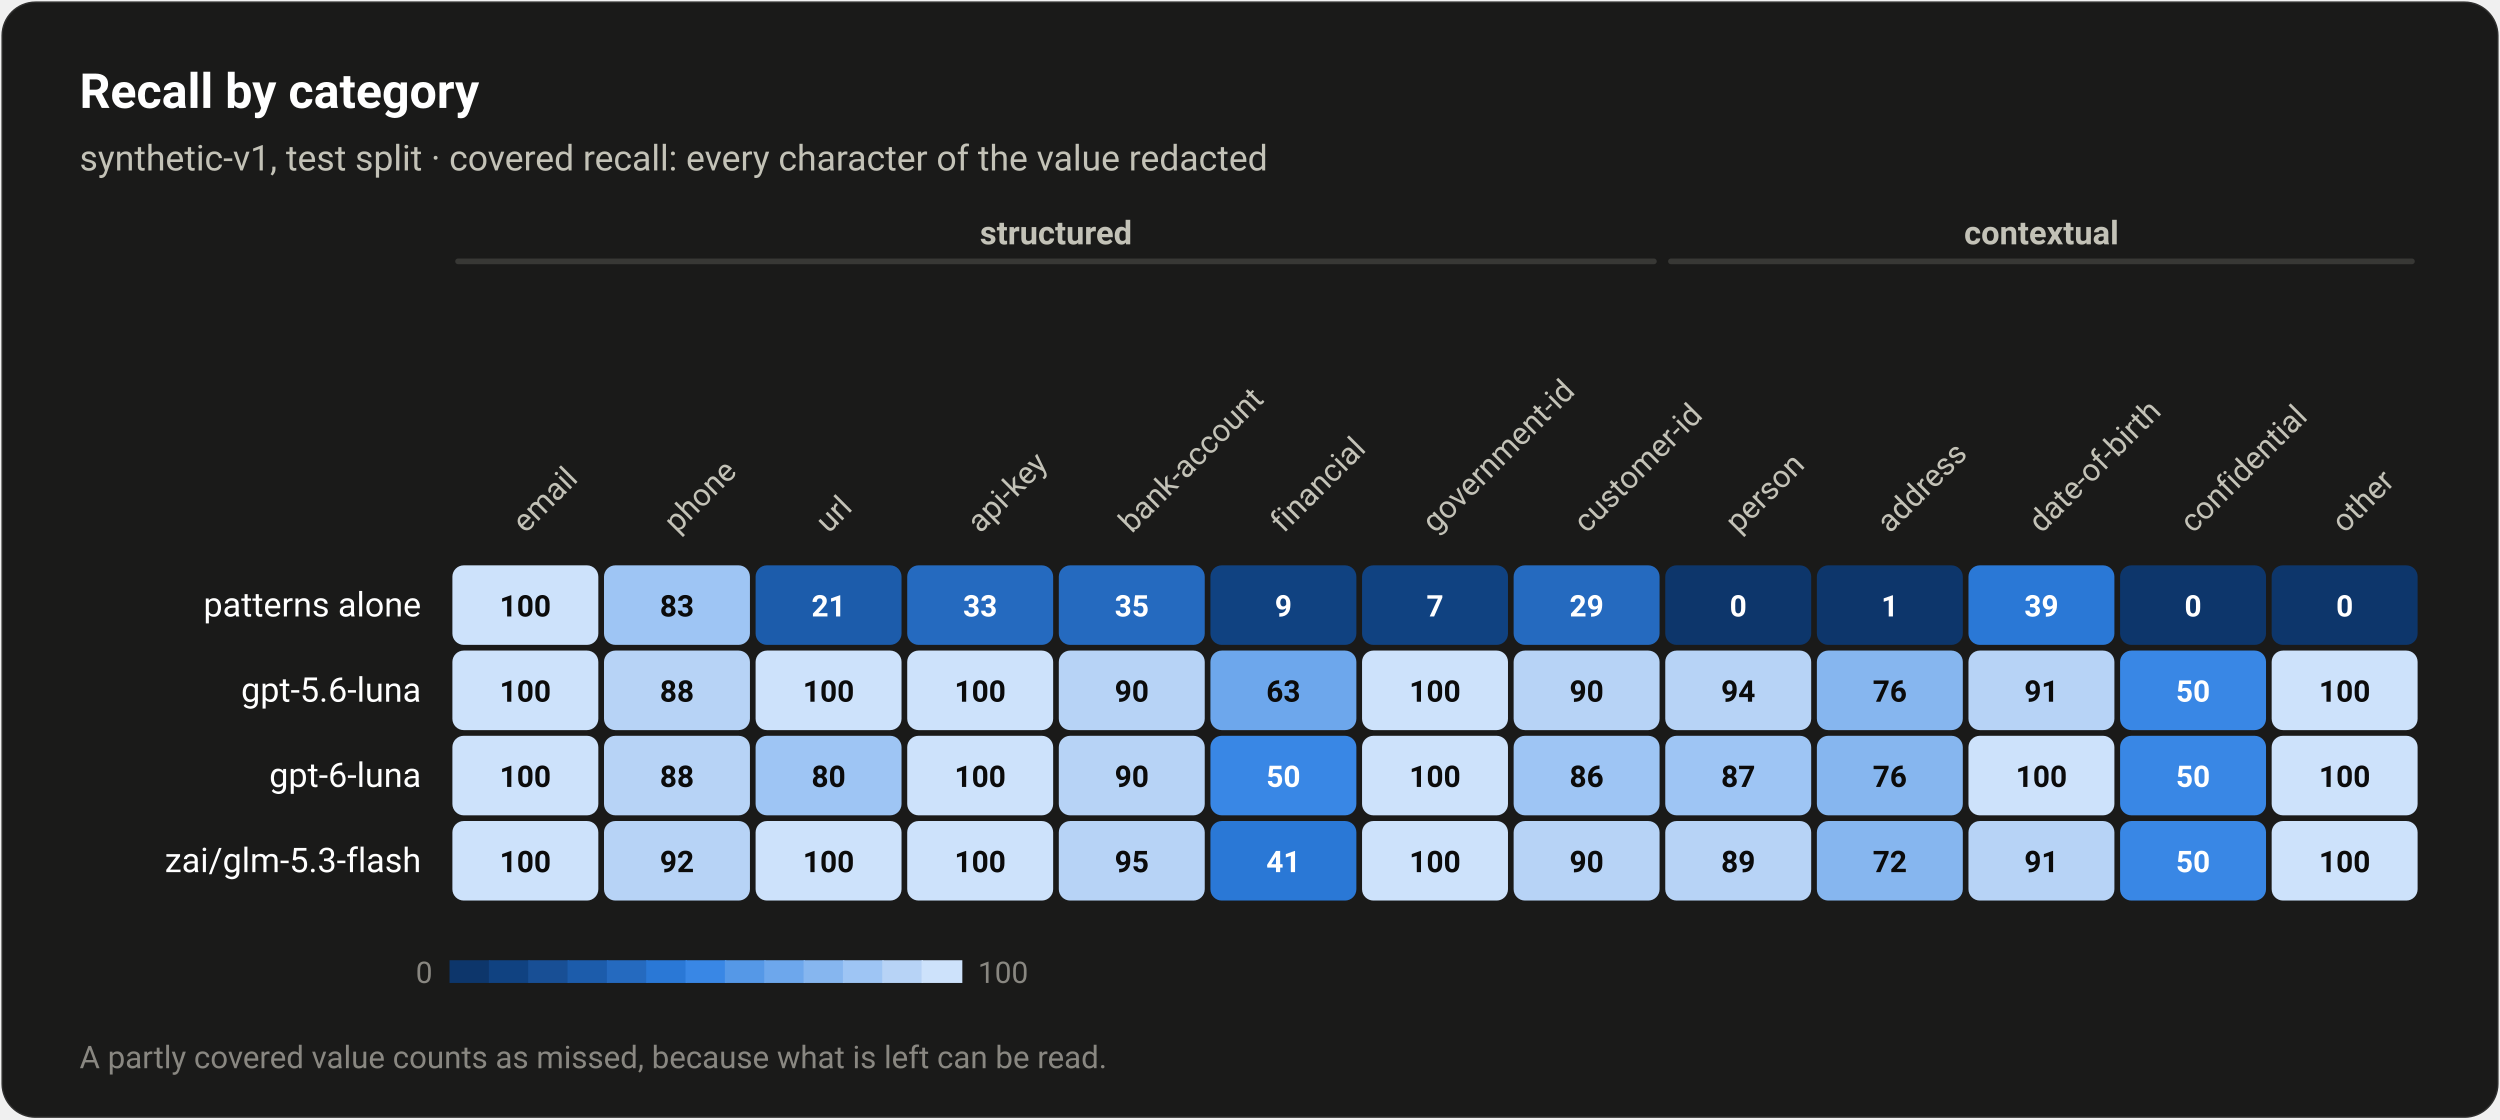
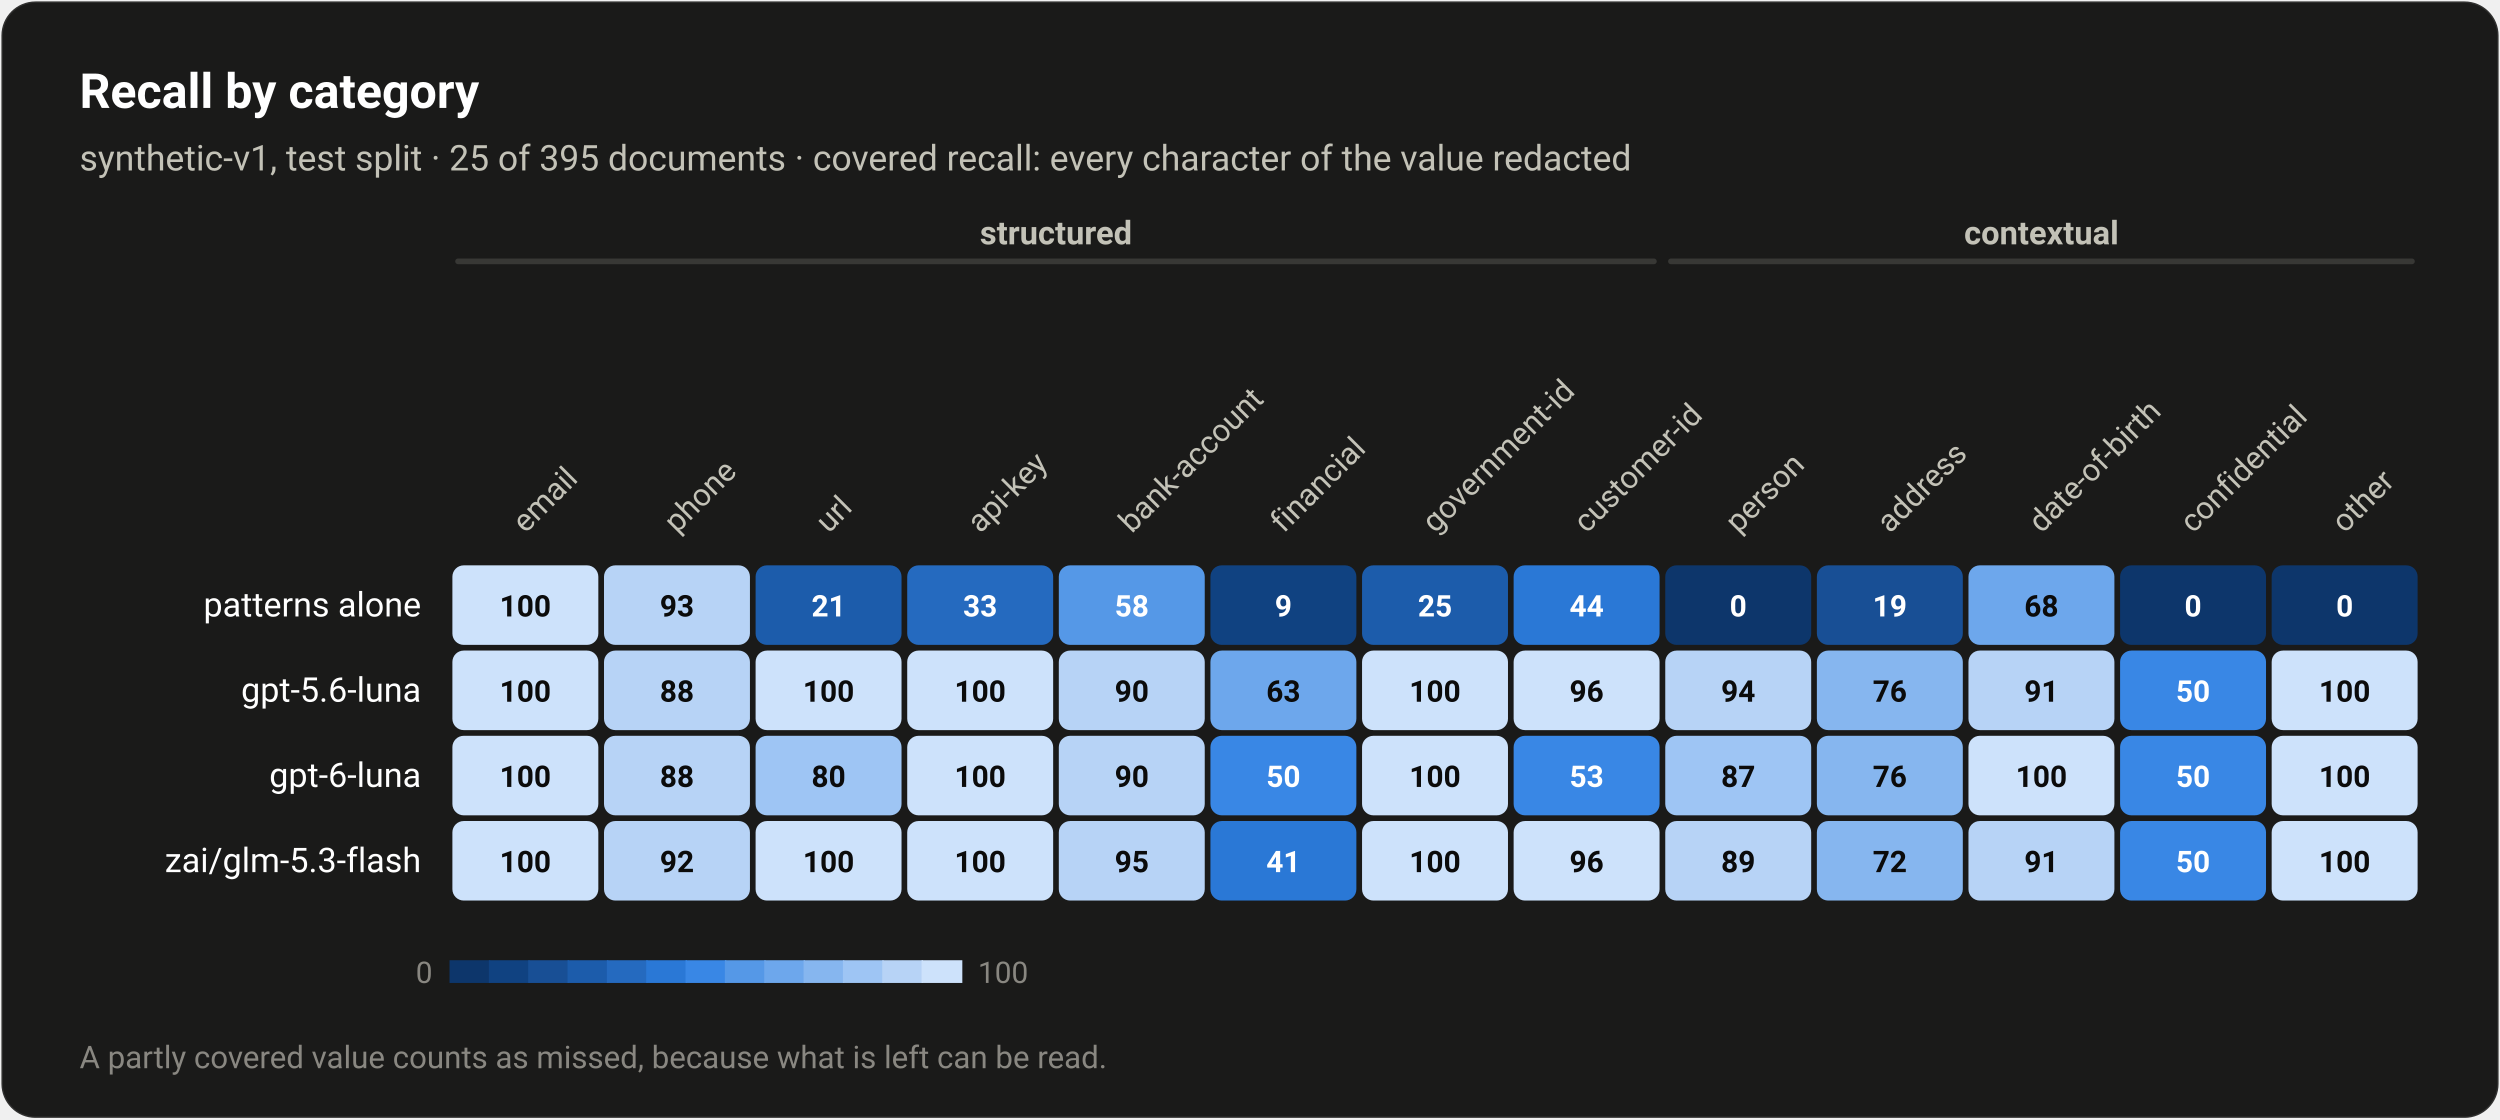
<svg xmlns="http://www.w3.org/2000/svg" width="880" height="394" viewBox="0 0 880 394" role="img" aria-labelledby="t d" font-family="system-ui, -apple-system, &quot;Segoe UI&quot;, Roboto, sans-serif">
  <rect x="0.5" y="0.5" width="879" height="393" rx="12" fill="#1a1a19" stroke="rgba(255,255,255,0.10)" />
  <text x="28" y="38" font-size="17" font-weight="600" fill="#ffffff">Recall by category</text>
-   <text x="28" y="60" font-size="12.5" fill="#c3c2b7">synthetic-v1, test split · covered recall: every character of the value redacted</text>
+   <text x="28" y="60" font-size="12.5" fill="#c3c2b7">synthetic-v1, test split · 25 of 395 documents · covered recall: every character of the value redacted</text>
  <line x1="161.24" y1="92" x2="582.17" y2="92" stroke="#383835" stroke-width="2" stroke-linecap="round" />
  <text x="371.7" y="86" font-size="11.5" font-weight="600" fill="#c3c2b7" text-anchor="middle">structured</text>
  <line x1="588.17" y1="92" x2="849" y2="92" stroke="#383835" stroke-width="2" stroke-linecap="round" />
  <text x="718.58" y="86" font-size="11.5" font-weight="600" fill="#c3c2b7" text-anchor="middle">contextual</text>
  <text x="184.92" y="188" font-size="11" fill="#c3c2b7" transform="rotate(-45 184.92 188)">email</text>
  <text x="238.29" y="188" font-size="11" fill="#c3c2b7" transform="rotate(-45 238.29 188)">phone</text>
  <text x="291.66" y="188" font-size="11" fill="#c3c2b7" transform="rotate(-45 291.66 188)">url</text>
  <text x="345.02" y="188" font-size="11" fill="#c3c2b7" transform="rotate(-45 345.02 188)">api-key</text>
  <text x="398.39" y="188" font-size="11" fill="#c3c2b7" transform="rotate(-45 398.39 188)">bank-account</text>
  <text x="451.75" y="188" font-size="11" fill="#c3c2b7" transform="rotate(-45 451.75 188)">financial</text>
  <text x="505.12" y="188" font-size="11" fill="#c3c2b7" transform="rotate(-45 505.12 188)">government-id</text>
  <text x="558.49" y="188" font-size="11" fill="#c3c2b7" transform="rotate(-45 558.49 188)">customer-id</text>
  <text x="611.85" y="188" font-size="11" fill="#c3c2b7" transform="rotate(-45 611.85 188)">person</text>
  <text x="665.22" y="188" font-size="11" fill="#c3c2b7" transform="rotate(-45 665.22 188)">address</text>
  <text x="718.58" y="188" font-size="11" fill="#c3c2b7" transform="rotate(-45 718.58 188)">date-of-birth</text>
  <text x="771.95" y="188" font-size="11" fill="#c3c2b7" transform="rotate(-45 771.95 188)">confidential</text>
  <text x="825.32" y="188" font-size="11" fill="#c3c2b7" transform="rotate(-45 825.32 188)">other</text>
  <text x="148.24" y="217" font-size="12" fill="#ffffff" text-anchor="end">patterns alone</text>
  <g>
    <rect x="159.24" y="199" width="51.37" height="28" rx="4" fill="#cde2fb" />
  </g>
  <text x="184.92" y="217" font-size="10.5" font-weight="600" fill="#0b0b0b" text-anchor="middle">100</text>
  <g>
-     <rect x="212.61" y="199" width="51.37" height="28" rx="4" fill="#9ec5f4" />
-   </g>
-   <text x="238.29" y="217" font-size="10.5" font-weight="600" fill="#0b0b0b" text-anchor="middle">83</text>
+     <rect x="212.61" y="199" width="51.37" height="28" rx="4" fill="#b7d3f6" />
+   </g>
+   <text x="238.29" y="217" font-size="10.5" font-weight="600" fill="#0b0b0b" text-anchor="middle">93</text>
  <g>
    <rect x="265.97" y="199" width="51.37" height="28" rx="4" fill="#1c5cab" />
  </g>
  <text x="291.66" y="217" font-size="10.5" font-weight="600" fill="#ffffff" text-anchor="middle">21</text>
  <g>
    <rect x="319.34" y="199" width="51.37" height="28" rx="4" fill="#256abf" />
  </g>
  <text x="345.02" y="217" font-size="10.5" font-weight="600" fill="#ffffff" text-anchor="middle">33</text>
  <g>
-     <rect x="372.7" y="199" width="51.37" height="28" rx="4" fill="#256abf" />
-   </g>
-   <text x="398.39" y="217" font-size="10.5" font-weight="600" fill="#ffffff" text-anchor="middle">35</text>
+     <rect x="372.7" y="199" width="51.37" height="28" rx="4" fill="#5598e7" />
+   </g>
+   <text x="398.39" y="217" font-size="10.5" font-weight="600" fill="#ffffff" text-anchor="middle">58</text>
  <g>
    <rect x="426.07" y="199" width="51.37" height="28" rx="4" fill="#104281" />
  </g>
  <text x="451.75" y="217" font-size="10.5" font-weight="600" fill="#ffffff" text-anchor="middle">9</text>
  <g>
-     <rect x="479.44" y="199" width="51.37" height="28" rx="4" fill="#104281" />
-   </g>
-   <text x="505.12" y="217" font-size="10.5" font-weight="600" fill="#ffffff" text-anchor="middle">7</text>
-   <g>
-     <rect x="532.8" y="199" width="51.37" height="28" rx="4" fill="#256abf" />
-   </g>
-   <text x="558.49" y="217" font-size="10.5" font-weight="600" fill="#ffffff" text-anchor="middle">29</text>
+     <rect x="479.44" y="199" width="51.37" height="28" rx="4" fill="#1c5cab" />
+   </g>
+   <text x="505.12" y="217" font-size="10.5" font-weight="600" fill="#ffffff" text-anchor="middle">25</text>
+   <g>
+     <rect x="532.8" y="199" width="51.37" height="28" rx="4" fill="#2a78d6" />
+   </g>
+   <text x="558.49" y="217" font-size="10.5" font-weight="600" fill="#ffffff" text-anchor="middle">44</text>
  <g>
    <rect x="586.17" y="199" width="51.37" height="28" rx="4" fill="#0d366b" />
  </g>
  <text x="611.85" y="217" font-size="10.5" font-weight="600" fill="#ffffff" text-anchor="middle">0</text>
  <g>
-     <rect x="639.54" y="199" width="51.37" height="28" rx="4" fill="#0d366b" />
-   </g>
-   <text x="665.22" y="217" font-size="10.5" font-weight="600" fill="#ffffff" text-anchor="middle">1</text>
-   <g>
-     <rect x="692.9" y="199" width="51.37" height="28" rx="4" fill="#2a78d6" />
-   </g>
-   <text x="718.58" y="217" font-size="10.5" font-weight="600" fill="#ffffff" text-anchor="middle">39</text>
+     <rect x="639.54" y="199" width="51.37" height="28" rx="4" fill="#184f95" />
+   </g>
+   <text x="665.22" y="217" font-size="10.5" font-weight="600" fill="#ffffff" text-anchor="middle">19</text>
+   <g>
+     <rect x="692.9" y="199" width="51.37" height="28" rx="4" fill="#6da7ec" />
+   </g>
+   <text x="718.58" y="217" font-size="10.5" font-weight="600" fill="#0b0b0b" text-anchor="middle">68</text>
  <g>
    <rect x="746.27" y="199" width="51.37" height="28" rx="4" fill="#0d366b" />
  </g>
  <text x="771.95" y="217" font-size="10.5" font-weight="600" fill="#ffffff" text-anchor="middle">0</text>
  <g>
    <rect x="799.63" y="199" width="51.37" height="28" rx="4" fill="#0d366b" />
  </g>
  <text x="825.32" y="217" font-size="10.5" font-weight="600" fill="#ffffff" text-anchor="middle">0</text>
  <text x="148.24" y="247" font-size="12" fill="#ffffff" text-anchor="end">gpt-5.6-luna</text>
  <g>
    <rect x="159.24" y="229" width="51.37" height="28" rx="4" fill="#cde2fb" />
  </g>
  <text x="184.92" y="247" font-size="10.5" font-weight="600" fill="#0b0b0b" text-anchor="middle">100</text>
  <g>
    <rect x="212.61" y="229" width="51.37" height="28" rx="4" fill="#b7d3f6" />
  </g>
  <text x="238.29" y="247" font-size="10.5" font-weight="600" fill="#0b0b0b" text-anchor="middle">88</text>
  <g>
    <rect x="265.97" y="229" width="51.37" height="28" rx="4" fill="#cde2fb" />
  </g>
  <text x="291.66" y="247" font-size="10.5" font-weight="600" fill="#0b0b0b" text-anchor="middle">100</text>
  <g>
    <rect x="319.34" y="229" width="51.37" height="28" rx="4" fill="#cde2fb" />
  </g>
  <text x="345.02" y="247" font-size="10.5" font-weight="600" fill="#0b0b0b" text-anchor="middle">100</text>
  <g>
    <rect x="372.7" y="229" width="51.37" height="28" rx="4" fill="#b7d3f6" />
  </g>
  <text x="398.39" y="247" font-size="10.5" font-weight="600" fill="#0b0b0b" text-anchor="middle">90</text>
  <g>
    <rect x="426.07" y="229" width="51.37" height="28" rx="4" fill="#6da7ec" />
  </g>
  <text x="451.75" y="247" font-size="10.5" font-weight="600" fill="#0b0b0b" text-anchor="middle">63</text>
  <g>
    <rect x="479.44" y="229" width="51.37" height="28" rx="4" fill="#cde2fb" />
  </g>
  <text x="505.12" y="247" font-size="10.5" font-weight="600" fill="#0b0b0b" text-anchor="middle">100</text>
  <g>
-     <rect x="532.8" y="229" width="51.37" height="28" rx="4" fill="#b7d3f6" />
-   </g>
-   <text x="558.49" y="247" font-size="10.5" font-weight="600" fill="#0b0b0b" text-anchor="middle">90</text>
+     <rect x="532.8" y="229" width="51.37" height="28" rx="4" fill="#cde2fb" />
+   </g>
+   <text x="558.49" y="247" font-size="10.5" font-weight="600" fill="#0b0b0b" text-anchor="middle">96</text>
  <g>
    <rect x="586.17" y="229" width="51.37" height="28" rx="4" fill="#b7d3f6" />
  </g>
  <text x="611.85" y="247" font-size="10.5" font-weight="600" fill="#0b0b0b" text-anchor="middle">94</text>
  <g>
    <rect x="639.54" y="229" width="51.37" height="28" rx="4" fill="#86b6ef" />
  </g>
  <text x="665.22" y="247" font-size="10.5" font-weight="600" fill="#0b0b0b" text-anchor="middle">76</text>
  <g>
    <rect x="692.9" y="229" width="51.37" height="28" rx="4" fill="#b7d3f6" />
  </g>
  <text x="718.58" y="247" font-size="10.5" font-weight="600" fill="#0b0b0b" text-anchor="middle">91</text>
  <g>
    <rect x="746.27" y="229" width="51.37" height="28" rx="4" fill="#3987e5" />
  </g>
  <text x="771.95" y="247" font-size="10.5" font-weight="600" fill="#ffffff" text-anchor="middle">50</text>
  <g>
    <rect x="799.63" y="229" width="51.37" height="28" rx="4" fill="#cde2fb" />
  </g>
  <text x="825.32" y="247" font-size="10.5" font-weight="600" fill="#0b0b0b" text-anchor="middle">100</text>
  <text x="148.24" y="277" font-size="12" fill="#ffffff" text-anchor="end">gpt-6-luna</text>
  <g>
    <rect x="159.24" y="259" width="51.37" height="28" rx="4" fill="#cde2fb" />
  </g>
  <text x="184.92" y="277" font-size="10.5" font-weight="600" fill="#0b0b0b" text-anchor="middle">100</text>
  <g>
    <rect x="212.61" y="259" width="51.37" height="28" rx="4" fill="#b7d3f6" />
  </g>
  <text x="238.29" y="277" font-size="10.5" font-weight="600" fill="#0b0b0b" text-anchor="middle">88</text>
  <g>
    <rect x="265.97" y="259" width="51.37" height="28" rx="4" fill="#9ec5f4" />
  </g>
  <text x="291.66" y="277" font-size="10.5" font-weight="600" fill="#0b0b0b" text-anchor="middle">80</text>
  <g>
    <rect x="319.34" y="259" width="51.37" height="28" rx="4" fill="#cde2fb" />
  </g>
  <text x="345.02" y="277" font-size="10.5" font-weight="600" fill="#0b0b0b" text-anchor="middle">100</text>
  <g>
    <rect x="372.7" y="259" width="51.37" height="28" rx="4" fill="#b7d3f6" />
  </g>
  <text x="398.39" y="277" font-size="10.5" font-weight="600" fill="#0b0b0b" text-anchor="middle">90</text>
  <g>
    <rect x="426.07" y="259" width="51.37" height="28" rx="4" fill="#3987e5" />
  </g>
  <text x="451.75" y="277" font-size="10.5" font-weight="600" fill="#ffffff" text-anchor="middle">50</text>
  <g>
    <rect x="479.44" y="259" width="51.37" height="28" rx="4" fill="#cde2fb" />
  </g>
  <text x="505.12" y="277" font-size="10.5" font-weight="600" fill="#0b0b0b" text-anchor="middle">100</text>
  <g>
-     <rect x="532.8" y="259" width="51.37" height="28" rx="4" fill="#9ec5f4" />
-   </g>
-   <text x="558.49" y="277" font-size="10.5" font-weight="600" fill="#0b0b0b" text-anchor="middle">86</text>
+     <rect x="532.8" y="259" width="51.37" height="28" rx="4" fill="#3987e5" />
+   </g>
+   <text x="558.49" y="277" font-size="10.5" font-weight="600" fill="#ffffff" text-anchor="middle">53</text>
  <g>
    <rect x="586.17" y="259" width="51.37" height="28" rx="4" fill="#9ec5f4" />
  </g>
  <text x="611.85" y="277" font-size="10.5" font-weight="600" fill="#0b0b0b" text-anchor="middle">87</text>
  <g>
    <rect x="639.54" y="259" width="51.37" height="28" rx="4" fill="#86b6ef" />
  </g>
  <text x="665.22" y="277" font-size="10.5" font-weight="600" fill="#0b0b0b" text-anchor="middle">76</text>
  <g>
    <rect x="692.9" y="259" width="51.37" height="28" rx="4" fill="#cde2fb" />
  </g>
  <text x="718.58" y="277" font-size="10.5" font-weight="600" fill="#0b0b0b" text-anchor="middle">100</text>
  <g>
    <rect x="746.27" y="259" width="51.37" height="28" rx="4" fill="#3987e5" />
  </g>
  <text x="771.95" y="277" font-size="10.5" font-weight="600" fill="#ffffff" text-anchor="middle">50</text>
  <g>
    <rect x="799.63" y="259" width="51.37" height="28" rx="4" fill="#cde2fb" />
  </g>
  <text x="825.32" y="277" font-size="10.5" font-weight="600" fill="#0b0b0b" text-anchor="middle">100</text>
  <text x="148.24" y="307" font-size="12" fill="#ffffff" text-anchor="end">zai/glm-5.3-flash</text>
  <g>
    <rect x="159.24" y="289" width="51.37" height="28" rx="4" fill="#cde2fb" />
  </g>
  <text x="184.92" y="307" font-size="10.5" font-weight="600" fill="#0b0b0b" text-anchor="middle">100</text>
  <g>
    <rect x="212.61" y="289" width="51.37" height="28" rx="4" fill="#b7d3f6" />
  </g>
  <text x="238.29" y="307" font-size="10.5" font-weight="600" fill="#0b0b0b" text-anchor="middle">92</text>
  <g>
    <rect x="265.97" y="289" width="51.37" height="28" rx="4" fill="#cde2fb" />
  </g>
  <text x="291.66" y="307" font-size="10.5" font-weight="600" fill="#0b0b0b" text-anchor="middle">100</text>
  <g>
    <rect x="319.34" y="289" width="51.37" height="28" rx="4" fill="#cde2fb" />
  </g>
  <text x="345.02" y="307" font-size="10.5" font-weight="600" fill="#0b0b0b" text-anchor="middle">100</text>
  <g>
    <rect x="372.7" y="289" width="51.37" height="28" rx="4" fill="#b7d3f6" />
  </g>
  <text x="398.39" y="307" font-size="10.5" font-weight="600" fill="#0b0b0b" text-anchor="middle">95</text>
  <g>
    <rect x="426.07" y="289" width="51.37" height="28" rx="4" fill="#2a78d6" />
  </g>
  <text x="451.75" y="307" font-size="10.5" font-weight="600" fill="#ffffff" text-anchor="middle">41</text>
  <g>
    <rect x="479.44" y="289" width="51.37" height="28" rx="4" fill="#cde2fb" />
  </g>
  <text x="505.12" y="307" font-size="10.5" font-weight="600" fill="#0b0b0b" text-anchor="middle">100</text>
  <g>
-     <rect x="532.8" y="289" width="51.37" height="28" rx="4" fill="#b7d3f6" />
-   </g>
-   <text x="558.49" y="307" font-size="10.5" font-weight="600" fill="#0b0b0b" text-anchor="middle">90</text>
+     <rect x="532.8" y="289" width="51.37" height="28" rx="4" fill="#cde2fb" />
+   </g>
+   <text x="558.49" y="307" font-size="10.5" font-weight="600" fill="#0b0b0b" text-anchor="middle">96</text>
  <g>
    <rect x="586.17" y="289" width="51.37" height="28" rx="4" fill="#b7d3f6" />
  </g>
  <text x="611.85" y="307" font-size="10.5" font-weight="600" fill="#0b0b0b" text-anchor="middle">89</text>
  <g>
    <rect x="639.54" y="289" width="51.37" height="28" rx="4" fill="#86b6ef" />
  </g>
  <text x="665.22" y="307" font-size="10.5" font-weight="600" fill="#0b0b0b" text-anchor="middle">72</text>
  <g>
    <rect x="692.9" y="289" width="51.37" height="28" rx="4" fill="#b7d3f6" />
  </g>
  <text x="718.58" y="307" font-size="10.5" font-weight="600" fill="#0b0b0b" text-anchor="middle">91</text>
  <g>
    <rect x="746.27" y="289" width="51.37" height="28" rx="4" fill="#3987e5" />
  </g>
  <text x="771.95" y="307" font-size="10.5" font-weight="600" fill="#ffffff" text-anchor="middle">50</text>
  <g>
    <rect x="799.63" y="289" width="51.37" height="28" rx="4" fill="#cde2fb" />
  </g>
  <text x="825.32" y="307" font-size="10.5" font-weight="600" fill="#0b0b0b" text-anchor="middle">100</text>
  <rect x="158.24" y="338" width="14.35" height="8" fill="#0d366b" />
  <rect x="172.09" y="338" width="14.35" height="8" fill="#104281" />
  <rect x="185.93" y="338" width="14.35" height="8" fill="#184f95" />
  <rect x="199.78" y="338" width="14.35" height="8" fill="#1c5cab" />
  <rect x="213.62" y="338" width="14.35" height="8" fill="#256abf" />
  <rect x="227.47" y="338" width="14.35" height="8" fill="#2a78d6" />
  <rect x="241.32" y="338" width="14.35" height="8" fill="#3987e5" />
  <rect x="255.16" y="338" width="14.35" height="8" fill="#5598e7" />
  <rect x="269.01" y="338" width="14.35" height="8" fill="#6da7ec" />
  <rect x="282.86" y="338" width="14.35" height="8" fill="#86b6ef" />
  <rect x="296.7" y="338" width="14.35" height="8" fill="#9ec5f4" />
  <rect x="310.55" y="338" width="14.35" height="8" fill="#b7d3f6" />
  <rect x="324.39" y="338" width="14.35" height="8" fill="#cde2fb" />
  <text x="152.24" y="346" font-size="10.5" fill="#898781" text-anchor="end">0</text>
  <text x="344.24" y="346" font-size="10.5" fill="#898781">100</text>
  <text x="28" y="376" font-size="11" fill="#898781">A partly covered value counts as missed, because what is left can be read.</text>
</svg>
